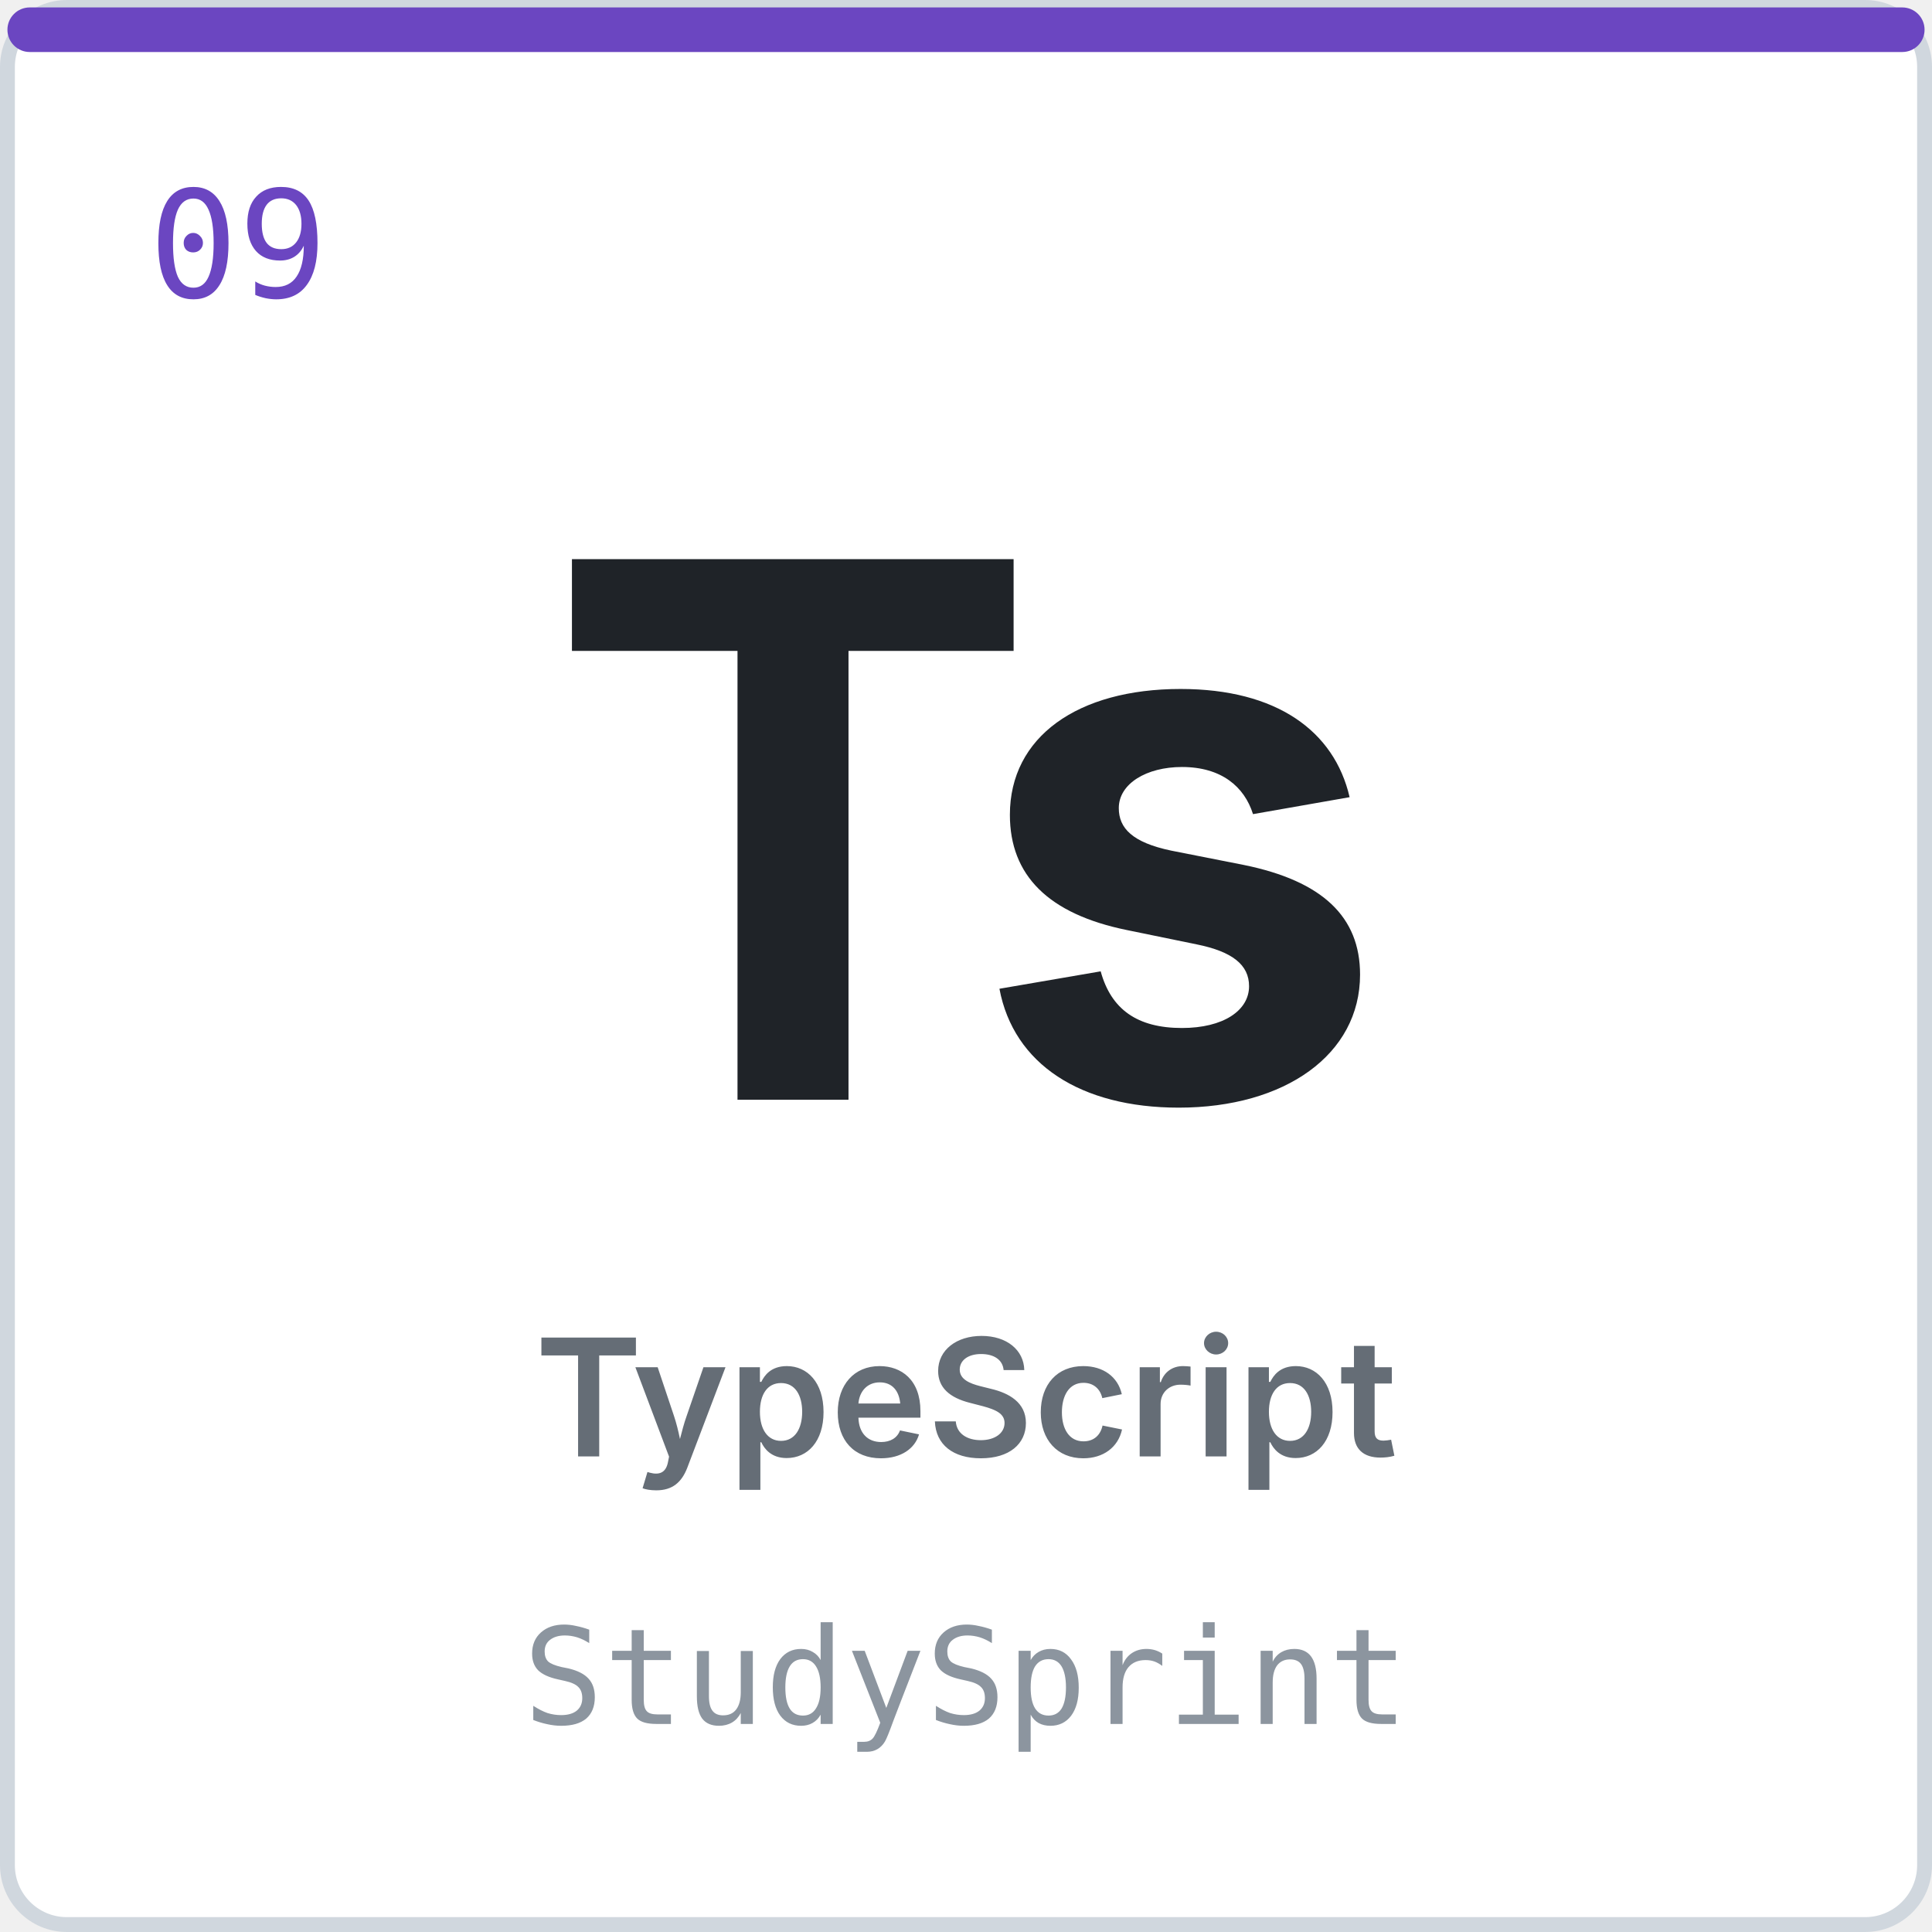
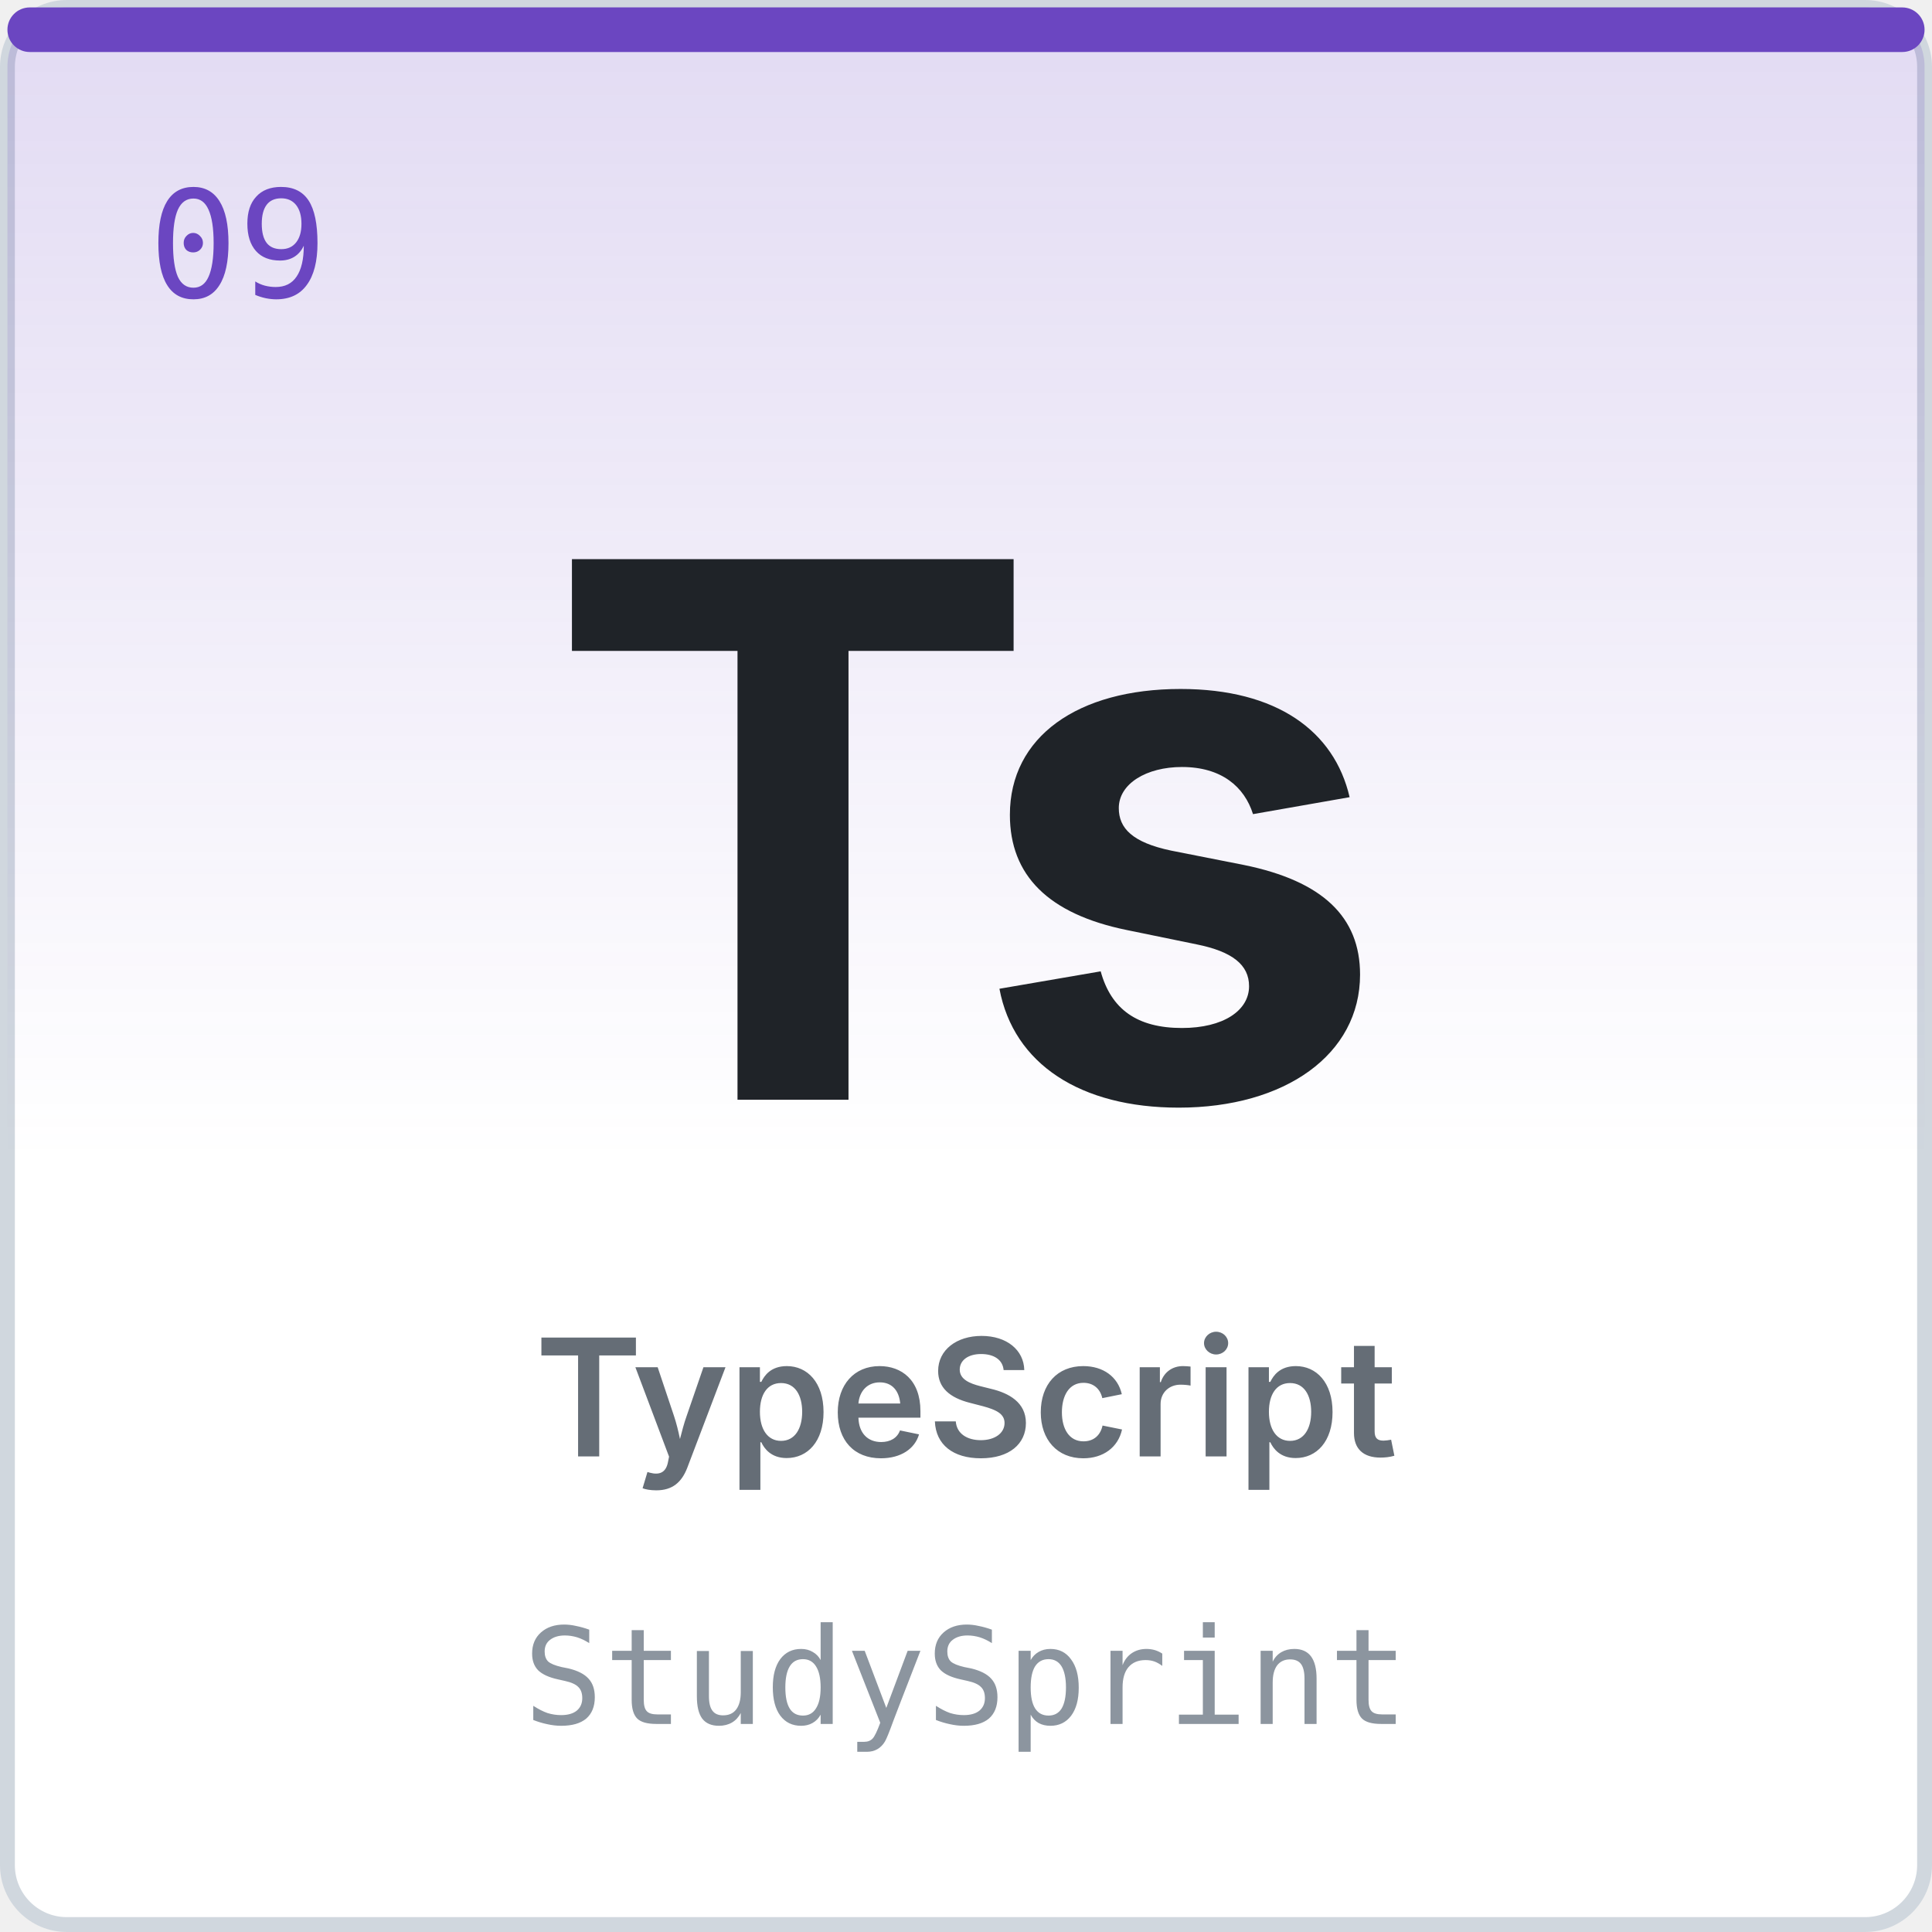
<svg xmlns="http://www.w3.org/2000/svg" width="130" height="130" viewBox="0 0 130 130" role="img" aria-label="09 Ts TypeScript StudySprint">
+   <defs>
+     <linearGradient id="g9" x1="0" y1="0" x2="0" y2="1">
+       <stop offset="0%" stop-color="#6b46c1" stop-opacity="0.2" />
+       <stop offset="60%" stop-color="#6b46c1" stop-opacity="0" />
+     </linearGradient>
+   </defs>
  <g opacity="1">
    <set attributeName="opacity" to="0" begin="0s" />
    <animate attributeName="opacity" from="0" to="1" begin="0.64s" dur="0.55s" fill="freeze" />
    <rect x="0.5" y="0.5" width="129" height="129" rx="4" fill="#ffffff" stroke="#d0d7de" stroke-width="1" />
+     <rect x="0.5" y="0.5" width="129" height="129" rx="4" fill="url(#g9)" />
    <rect x="0.5" y="0.5" width="129" height="3" rx="1.5" fill="#6b46c1">
      <animate attributeName="opacity" values="1;0.45;1" dur="4s" begin="-1.89s" repeatCount="indefinite" />
    </rect>
    <text x="10" y="20" font-family="ui-monospace, SFMono-Regular, Menlo, monospace" font-size="10" font-weight="500" fill="#6b46c1">09</text>
    <text x="65" y="74" font-family="-apple-system, BlinkMacSystemFont, Inter, system-ui, sans-serif" font-size="50" font-weight="700" fill="#1f2328" text-anchor="middle" letter-spacing="-1">Ts</text>
    <text x="65" y="98" font-family="-apple-system, BlinkMacSystemFont, Inter, system-ui, sans-serif" font-size="11" font-weight="600" fill="#656d76" text-anchor="middle">TypeScript</text>
    <text x="65" y="116" font-family="ui-monospace, SFMono-Regular, Menlo, monospace" font-size="9" fill="#8c959f" text-anchor="middle">StudySprint</text>
  </g>
</svg>
